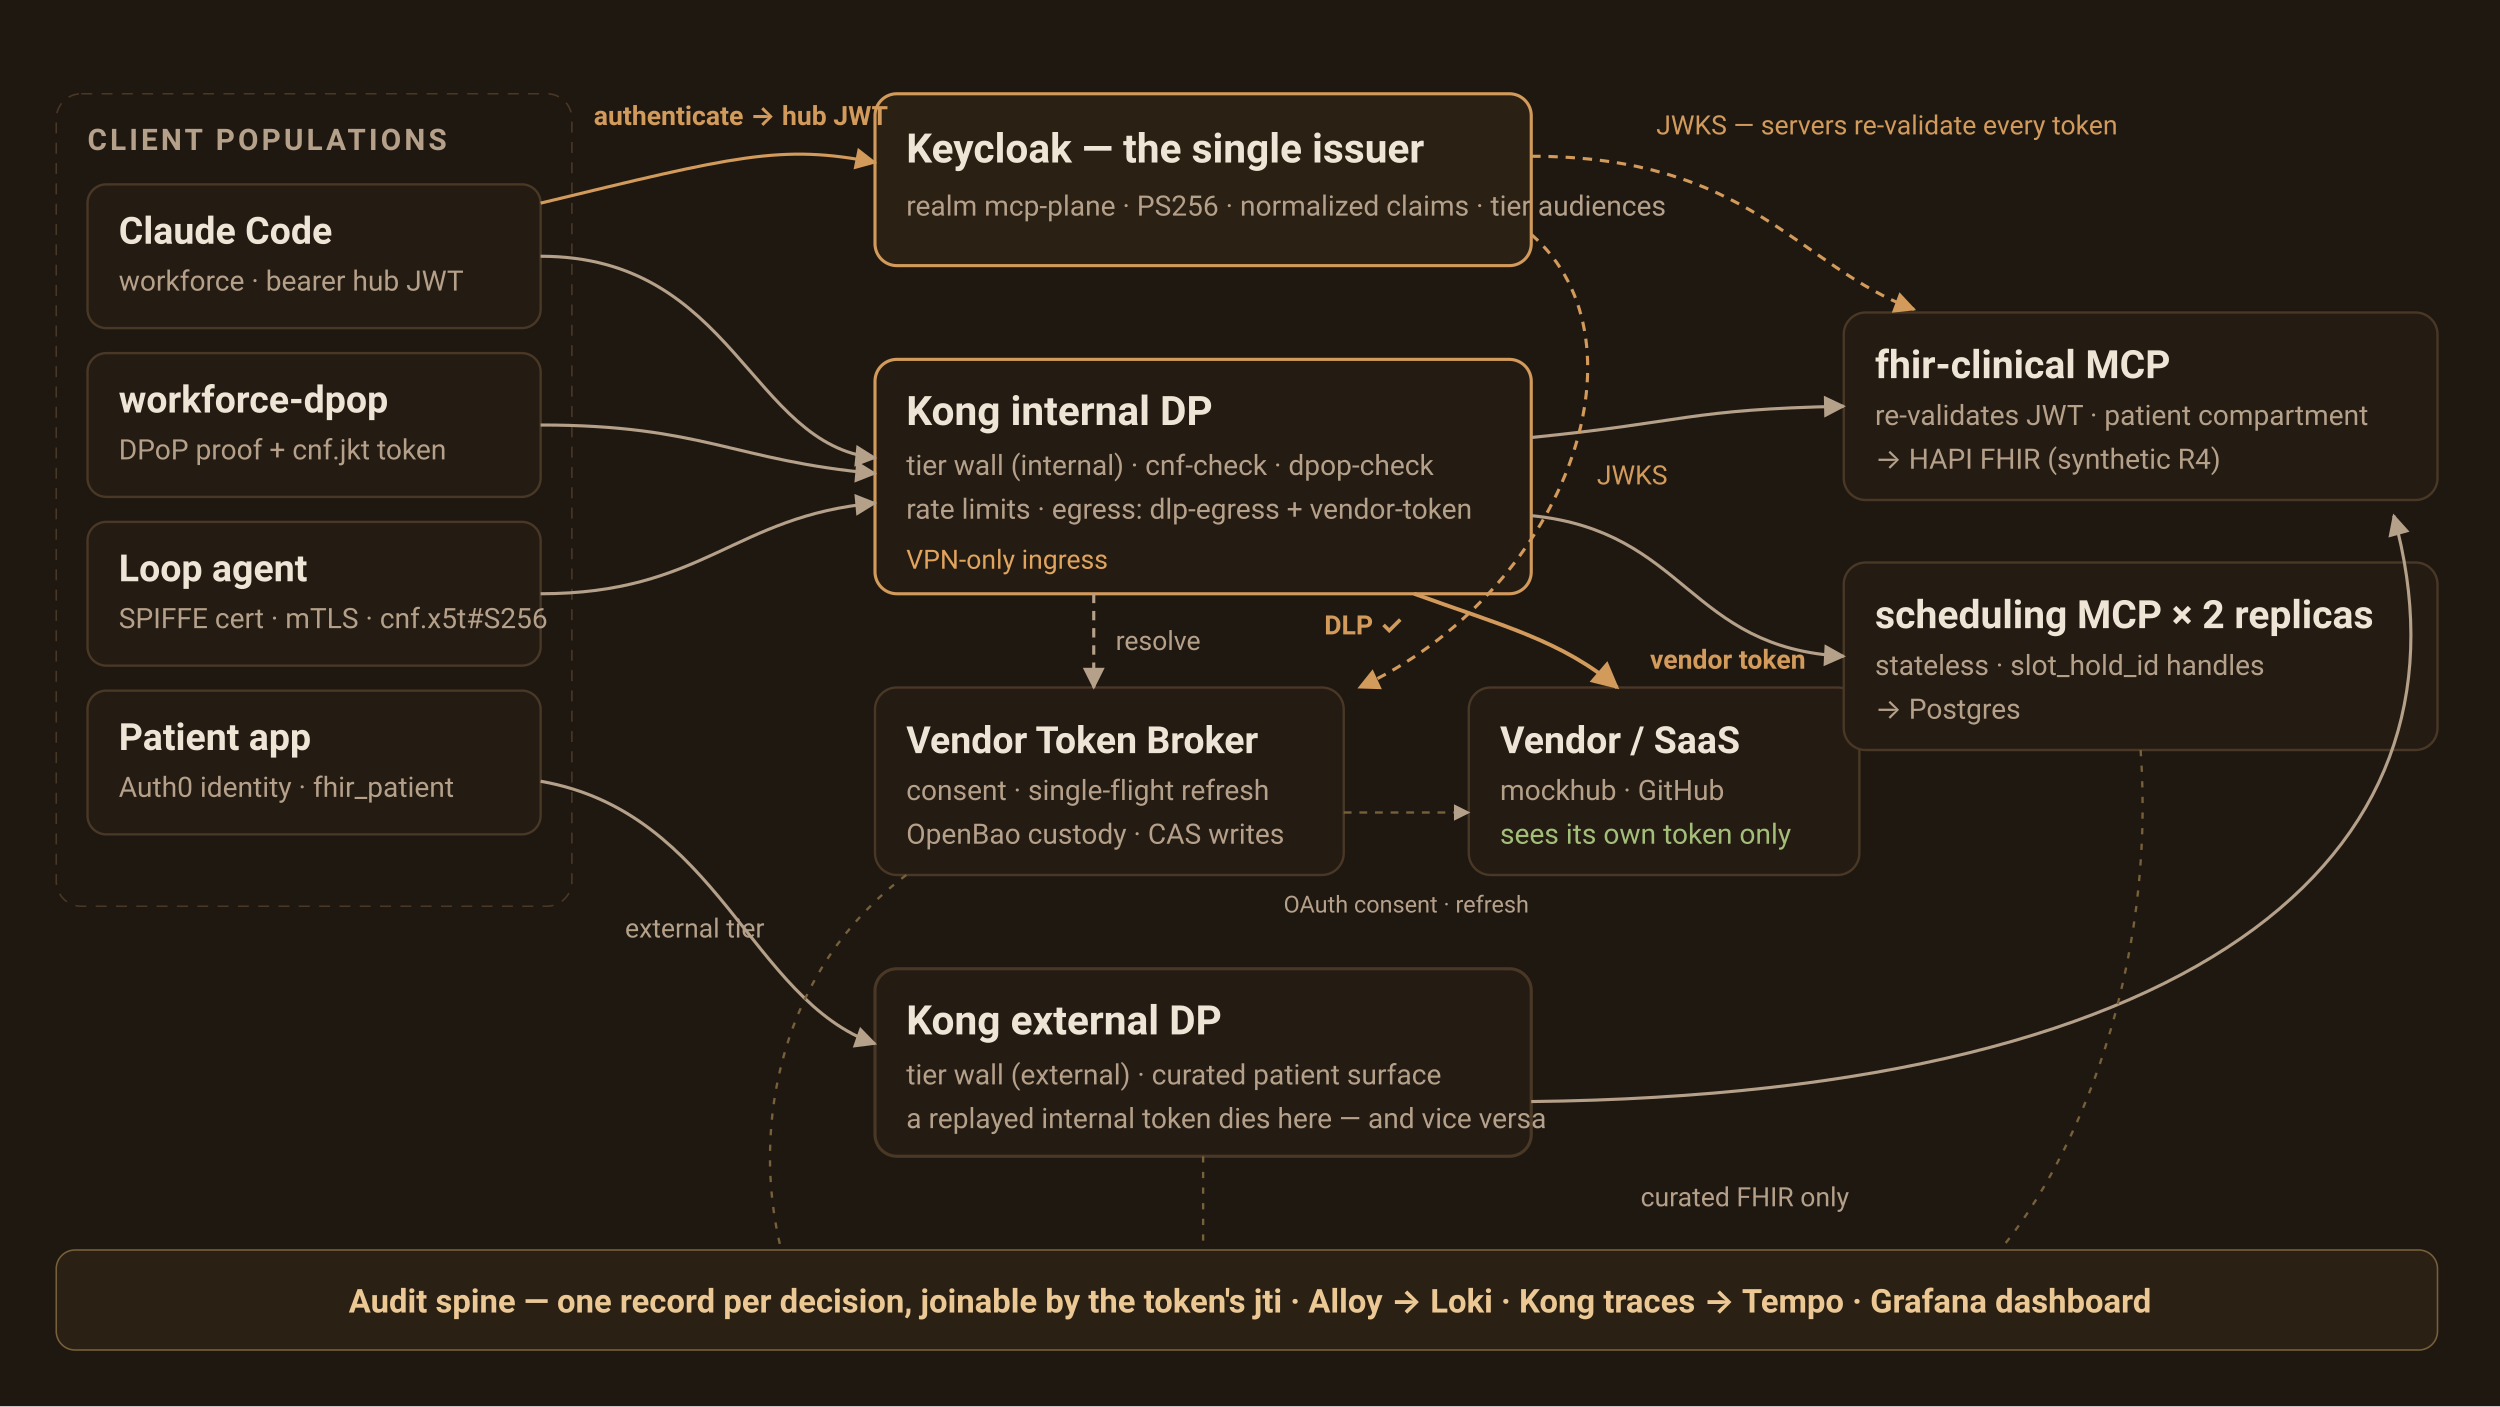
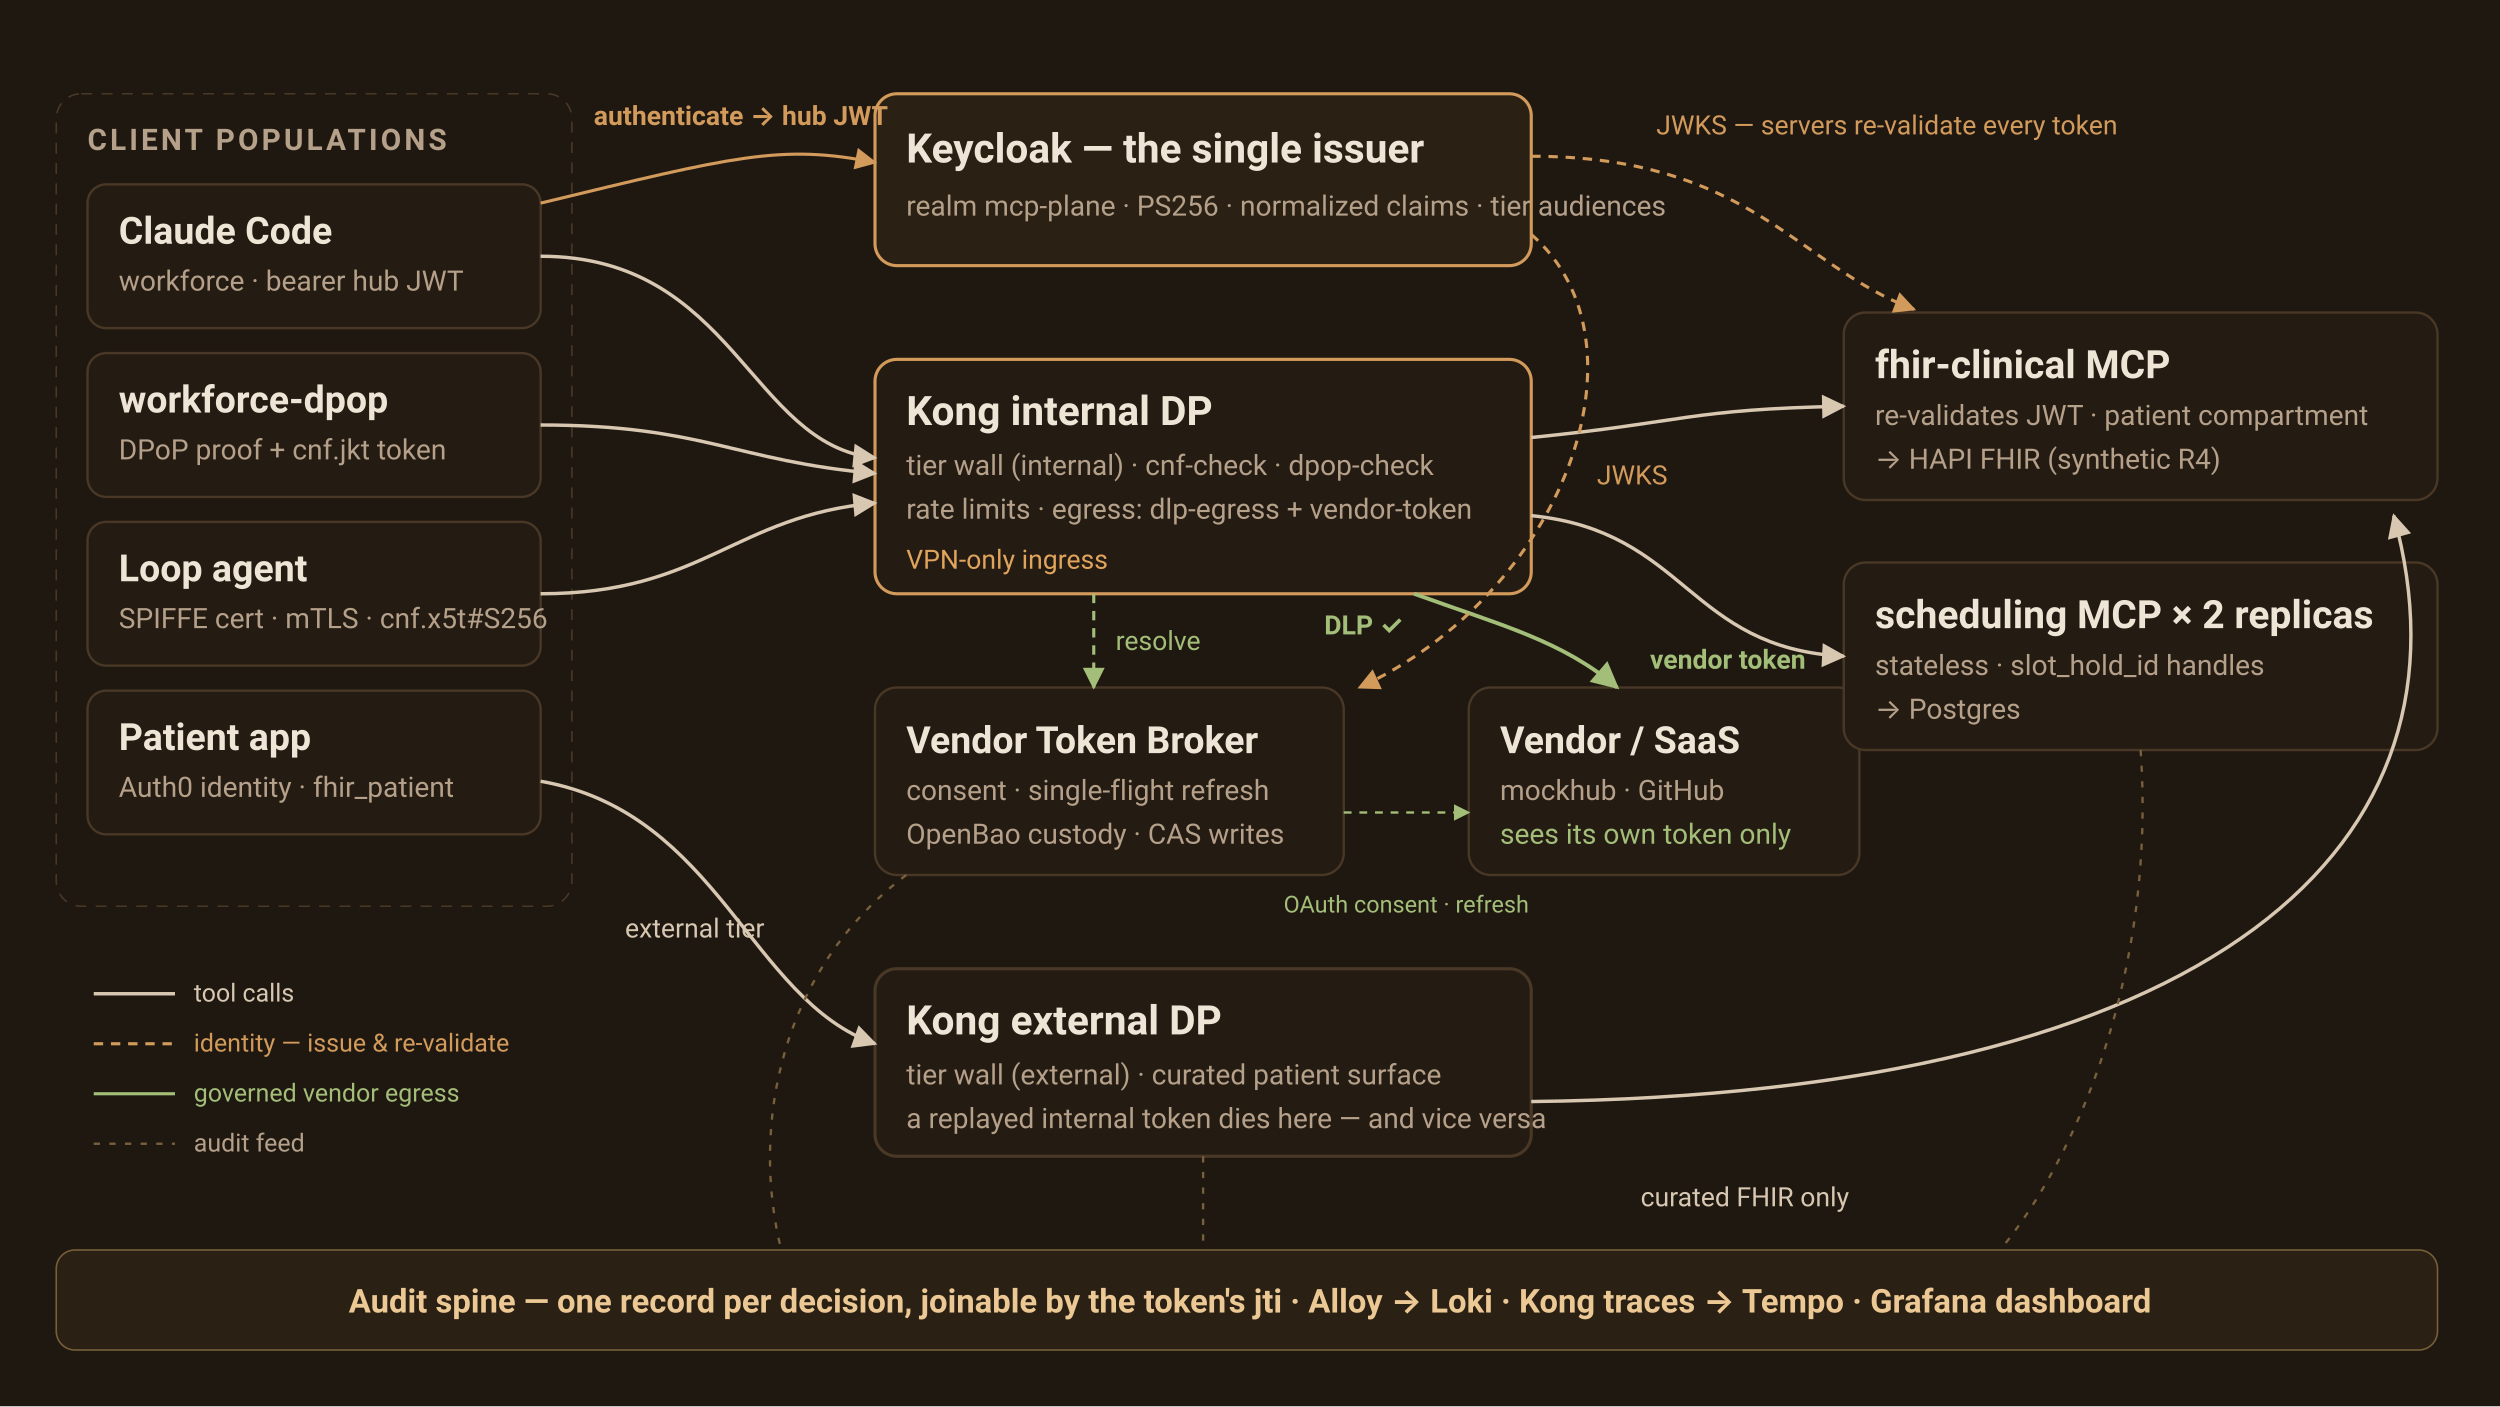
<svg xmlns="http://www.w3.org/2000/svg" viewBox="0 0 1600 900" font-family="-apple-system,BlinkMacSystemFont,'Segoe UI',Roboto,sans-serif" role="img" aria-label="Lab topology: client populations authenticate at Keycloak, reach the internal or external Kong tier, call first-party MCP servers or DLP-screened vendors, and every decision feeds the audit spine.">
  <defs>
    <marker id="ar" viewBox="0 0 10 10" refX="9" refY="5" markerWidth="7" markerHeight="7" orient="auto-start-reverse">
      <path d="M0 0 L10 5 L0 10 z" fill="#B5A08A" />
    </marker>
    <marker id="ag" viewBox="0 0 10 10" refX="9" refY="5" markerWidth="7" markerHeight="7" orient="auto-start-reverse">
      <path d="M0 0 L10 5 L0 10 z" fill="#D29A5B" />
+     </marker>
+     <marker id="req" viewBox="0 0 10 10" refX="9" refY="5" markerWidth="7" markerHeight="7" orient="auto-start-reverse">
+       <path d="M0 0 L10 5 L0 10 z" fill="#D8C8B2" />
+     </marker>
+     <marker id="egr" viewBox="0 0 10 10" refX="9" refY="5" markerWidth="7" markerHeight="7" orient="auto-start-reverse">
+       <path d="M0 0 L10 5 L0 10 z" fill="#A3BE78" />
    </marker>
  </defs>
  <rect width="1600" height="900" fill="#1F1811" />
  <rect x="36" y="60" width="330" height="520" rx="16" fill="none" stroke="#4A3826" stroke-dasharray="7 6" />
  <text x="56" y="96" fill="#B5A08A" font-size="19" letter-spacing="2" font-weight="700">CLIENT POPULATIONS</text>
  <g>
    <rect x="56" y="118" width="290" height="92" rx="12" fill="#241B12" stroke="#4A3826" stroke-width="1.5" />
    <text x="76" y="156" fill="#EFE5D6" font-size="24" font-weight="650">Claude Code</text>
    <text x="76" y="186" fill="#B5A08A" font-size="18">workforce · bearer hub JWT</text>
  </g>
  <g>
    <rect x="56" y="226" width="290" height="92" rx="12" fill="#241B12" stroke="#4A3826" stroke-width="1.5" />
    <text x="76" y="264" fill="#EFE5D6" font-size="24" font-weight="650">workforce-dpop</text>
    <text x="76" y="294" fill="#B5A08A" font-size="18">DPoP proof + cnf.jkt token</text>
  </g>
  <g>
    <rect x="56" y="334" width="290" height="92" rx="12" fill="#241B12" stroke="#4A3826" stroke-width="1.5" />
    <text x="76" y="372" fill="#EFE5D6" font-size="24" font-weight="650">Loop agent</text>
    <text x="76" y="402" fill="#B5A08A" font-size="18">SPIFFE cert · mTLS · cnf.x5t#S256</text>
  </g>
  <g>
    <rect x="56" y="442" width="290" height="92" rx="12" fill="#241B12" stroke="#4A3826" stroke-width="1.5" />
    <text x="76" y="480" fill="#EFE5D6" font-size="24" font-weight="650">Patient app</text>
    <text x="76" y="510" fill="#B5A08A" font-size="18">Auth0 identity · fhir_patient</text>
  </g>
  <rect x="560" y="60" width="420" height="110" rx="14" fill="#2A2013" stroke="#D29A5B" stroke-width="2" />
  <text x="580" y="104" fill="#EFE5D6" font-size="26" font-weight="700">Keycloak — the single issuer</text>
  <text x="580" y="138" fill="#B5A08A" font-size="18">realm mcp-plane · PS256 · normalized claims · tier audiences</text>
  <rect x="560" y="230" width="420" height="150" rx="14" fill="#241B12" stroke="#D29A5B" stroke-width="2" />
  <text x="580" y="272" fill="#EFE5D6" font-size="26" font-weight="700">Kong internal DP</text>
  <text x="580" y="304" fill="#B5A08A" font-size="18">tier wall (internal) · cnf-check · dpop-check</text>
  <text x="580" y="332" fill="#B5A08A" font-size="18">rate limits · egress: dlp-egress + vendor-token</text>
  <text x="580" y="364" fill="#E0A45C" font-size="17">VPN-only ingress</text>
  <rect x="560" y="440" width="300" height="120" rx="14" fill="#241B12" stroke="#4A3826" stroke-width="1.5" />
  <text x="580" y="482" fill="#EFE5D6" font-size="24" font-weight="700">Vendor Token Broker</text>
  <text x="580" y="512" fill="#B5A08A" font-size="18">consent · single-flight refresh</text>
  <text x="580" y="540" fill="#B5A08A" font-size="18">OpenBao custody · CAS writes</text>
  <rect x="940" y="440" width="250" height="120" rx="14" fill="#241B12" stroke="#4A3826" stroke-width="1.5" />
  <text x="960" y="482" fill="#EFE5D6" font-size="24" font-weight="700">Vendor / SaaS</text>
  <text x="960" y="512" fill="#B5A08A" font-size="18">mockhub · GitHub</text>
  <text x="960" y="540" fill="#A3BE78" font-size="18">sees its own token only</text>
  <rect x="560" y="620" width="420" height="120" rx="14" fill="#241B12" stroke="#4A3826" stroke-width="2" />
  <text x="580" y="662" fill="#EFE5D6" font-size="26" font-weight="700">Kong external DP</text>
  <text x="580" y="694" fill="#B5A08A" font-size="18">tier wall (external) · curated patient surface</text>
  <text x="580" y="722" fill="#B5A08A" font-size="18">a replayed internal token dies here — and vice versa</text>
  <rect x="1180" y="200" width="380" height="120" rx="14" fill="#241B12" stroke="#4A3826" stroke-width="1.5" />
  <text x="1200" y="242" fill="#EFE5D6" font-size="25" font-weight="700">fhir-clinical MCP</text>
  <text x="1200" y="272" fill="#B5A08A" font-size="18">re-validates JWT · patient compartment</text>
  <text x="1200" y="300" fill="#B5A08A" font-size="18">→ HAPI FHIR (synthetic R4)</text>
  <rect x="1180" y="360" width="380" height="120" rx="14" fill="#241B12" stroke="#4A3826" stroke-width="1.5" />
  <text x="1200" y="402" fill="#EFE5D6" font-size="25" font-weight="700">scheduling MCP × 2 replicas</text>
  <text x="1200" y="432" fill="#B5A08A" font-size="18">stateless · slot_hold_id handles</text>
  <text x="1200" y="460" fill="#B5A08A" font-size="18">→ Postgres</text>
  <path d="M346 130 C 470 100 500 92 560 104" fill="none" stroke="#D29A5B" stroke-width="2" marker-end="url(#ag)" />
  <text x="380" y="80" fill="#D29A5B" font-size="17" font-weight="650">authenticate → hub JWT</text>
-   <path d="M346 164 C 470 164 480 285 560 293" fill="none" stroke="#B5A08A" stroke-width="2" marker-end="url(#ar)" />
-   <path d="M346 272 C 450 272 470 295 560 303" fill="none" stroke="#B5A08A" stroke-width="2" marker-end="url(#ar)" />
-   <path d="M346 380 C 450 380 470 330 560 322" fill="none" stroke="#B5A08A" stroke-width="2" marker-end="url(#ar)" />
-   <path d="M346 500 C 460 520 480 640 560 668" fill="none" stroke="#B5A08A" stroke-width="2" marker-end="url(#ar)" />
-   <text x="400" y="600" fill="#B5A08A" font-size="17">external tier</text>
-   <path d="M980 280 C 1080 270 1080 262 1180 260" fill="none" stroke="#B5A08A" stroke-width="2" marker-end="url(#ar)" />
-   <path d="M980 330 C 1080 340 1080 415 1180 420" fill="none" stroke="#B5A08A" stroke-width="2" marker-end="url(#ar)" />
-   <path d="M980 705 C 1420 700 1590 540 1532 330" fill="none" stroke="#B5A08A" stroke-width="2" marker-end="url(#ar)" />
-   <text x="1050" y="772" fill="#B5A08A" font-size="17">curated FHIR only</text>
-   <path d="M700 380 L700 440" fill="none" stroke="#B5A08A" stroke-width="2" stroke-dasharray="6 5" marker-end="url(#ar)" />
-   <text x="714" y="416" fill="#B5A08A" font-size="17">resolve</text>
-   <path d="M905 380 C 960 400 1000 410 1035 440" fill="none" stroke="#D29A5B" stroke-width="2.5" marker-end="url(#ag)" />
-   <text x="898" y="406" fill="#D29A5B" font-size="17" font-weight="650" text-anchor="end">DLP ✓</text>
-   <text x="1056" y="428" fill="#D29A5B" font-size="17" font-weight="650">vendor token</text>
-   <path d="M860 520 L940 520" fill="none" stroke="#77603A" stroke-width="1.5" stroke-dasharray="5 5" marker-end="url(#ar)" />
-   <text x="900" y="584" fill="#B5A08A" font-size="15" text-anchor="middle">OAuth consent · refresh</text>
+   <path d="M346 164 C 470 164 480 285 560 293" fill="none" stroke="#D8C8B2" stroke-width="2.2" marker-end="url(#req)" />
+   <path d="M346 272 C 450 272 470 295 560 303" fill="none" stroke="#D8C8B2" stroke-width="2.2" marker-end="url(#req)" />
+   <path d="M346 380 C 450 380 470 330 560 322" fill="none" stroke="#D8C8B2" stroke-width="2.2" marker-end="url(#req)" />
+   <path d="M346 500 C 460 520 480 640 560 668" fill="none" stroke="#D8C8B2" stroke-width="2.2" marker-end="url(#req)" />
+   <text x="400" y="600" fill="#D8C8B2" font-size="17">external tier</text>
+   <path d="M980 280 C 1080 270 1080 262 1180 260" fill="none" stroke="#D8C8B2" stroke-width="2.2" marker-end="url(#req)" />
+   <path d="M980 330 C 1080 340 1080 415 1180 420" fill="none" stroke="#D8C8B2" stroke-width="2.2" marker-end="url(#req)" />
+   <path d="M980 705 C 1420 700 1590 540 1532 330" fill="none" stroke="#D8C8B2" stroke-width="2.2" marker-end="url(#req)" />
+   <text x="1050" y="772" fill="#D8C8B2" font-size="17">curated FHIR only</text>
+   <path d="M700 380 L700 440" fill="none" stroke="#A3BE78" stroke-width="2" stroke-dasharray="6 5" marker-end="url(#egr)" />
+   <text x="714" y="416" fill="#A3BE78" font-size="17">resolve</text>
+   <path d="M905 380 C 960 400 1000 410 1035 440" fill="none" stroke="#A3BE78" stroke-width="2.5" marker-end="url(#egr)" />
+   <text x="898" y="406" fill="#A3BE78" font-size="17" font-weight="650" text-anchor="end">DLP ✓</text>
+   <text x="1056" y="428" fill="#A3BE78" font-size="17" font-weight="650">vendor token</text>
+   <path d="M860 520 L940 520" fill="none" stroke="#A3BE78" stroke-width="1.5" stroke-dasharray="5 5" marker-end="url(#egr)" />
+   <text x="900" y="584" fill="#A3BE78" font-size="15" text-anchor="middle">OAuth consent · refresh</text>
  <path d="M980 100 C 1120 100 1150 170 1225 198" fill="none" stroke="#D29A5B" stroke-width="2" stroke-dasharray="6 5" marker-end="url(#ag)" />
  <text x="1060" y="86" fill="#D29A5B" font-size="17">JWKS — servers re-validate every token</text>
  <path d="M980 150 C 1060 220 1000 380 870 440" fill="none" stroke="#D29A5B" stroke-width="2" stroke-dasharray="6 5" marker-end="url(#ag)" />
  <text x="1022" y="310" fill="#D29A5B" font-size="17">JWKS</text>
  <rect x="36" y="800" width="1524" height="64" rx="12" fill="#2A2013" stroke="#77603A" />
  <text x="800" y="840" fill="#ECC894" font-size="21" text-anchor="middle" font-weight="650">Audit spine — one record per decision, joinable by the token's jti · Alloy → Loki · Kong traces → Tempo · Grafana dashboard</text>
  <path d="M580 560 C 500 620 480 720 500 800" fill="none" stroke="#77603A" stroke-width="1.5" stroke-dasharray="4 6" />
  <path d="M770 740 L770 800" fill="none" stroke="#77603A" stroke-width="1.5" stroke-dasharray="4 6" />
  <path d="M1370 480 C 1380 620 1330 740 1280 800" fill="none" stroke="#77603A" stroke-width="1.5" stroke-dasharray="4 6" />
+   <g font-size="16">
+     <line x1="60" y1="636" x2="112" y2="636" stroke="#D8C8B2" stroke-width="2.2" />
+     <text x="124" y="641" fill="#D8C8B2">tool calls</text>
+     <line x1="60" y1="668" x2="112" y2="668" stroke="#D29A5B" stroke-width="2" stroke-dasharray="6 5" />
+     <text x="124" y="673" fill="#D29A5B">identity — issue &amp; re-validate</text>
+     <line x1="60" y1="700" x2="112" y2="700" stroke="#A3BE78" stroke-width="2" />
+     <text x="124" y="705" fill="#A3BE78">governed vendor egress</text>
+     <line x1="60" y1="732" x2="112" y2="732" stroke="#77603A" stroke-width="1.5" stroke-dasharray="4 6" />
+     <text x="124" y="737" fill="#B5A08A">audit feed</text>
+   </g>
</svg>
